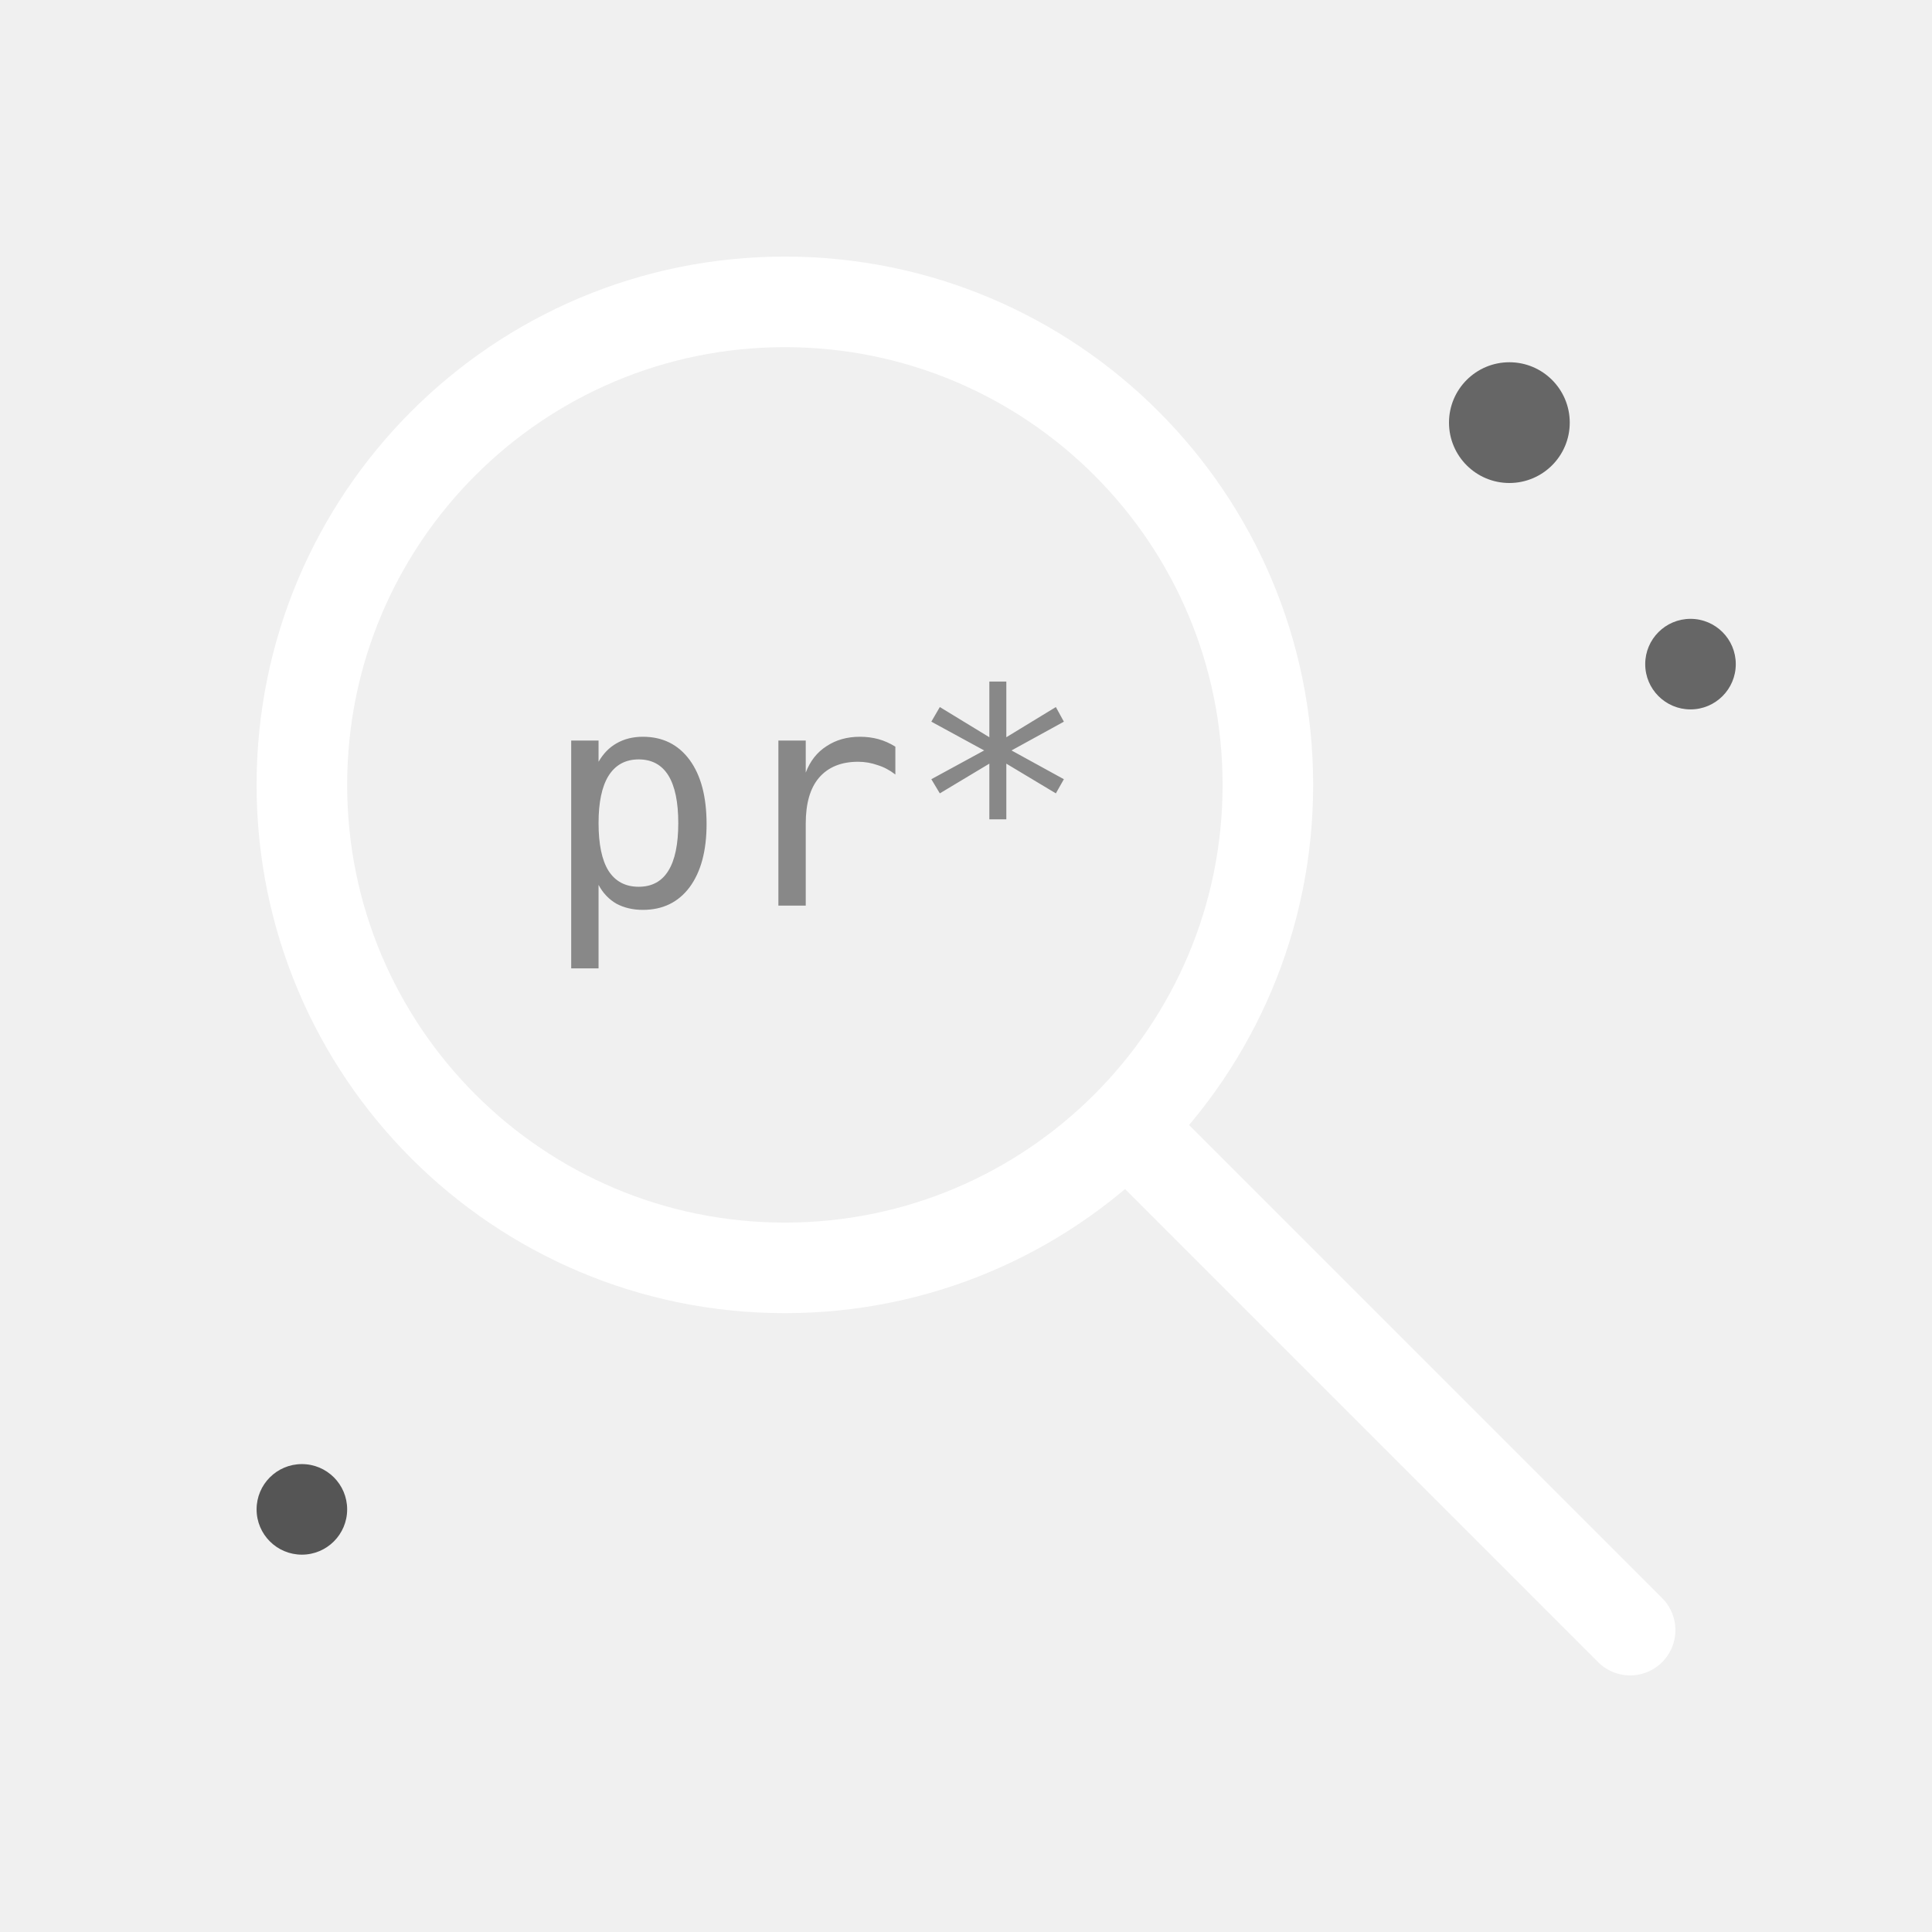
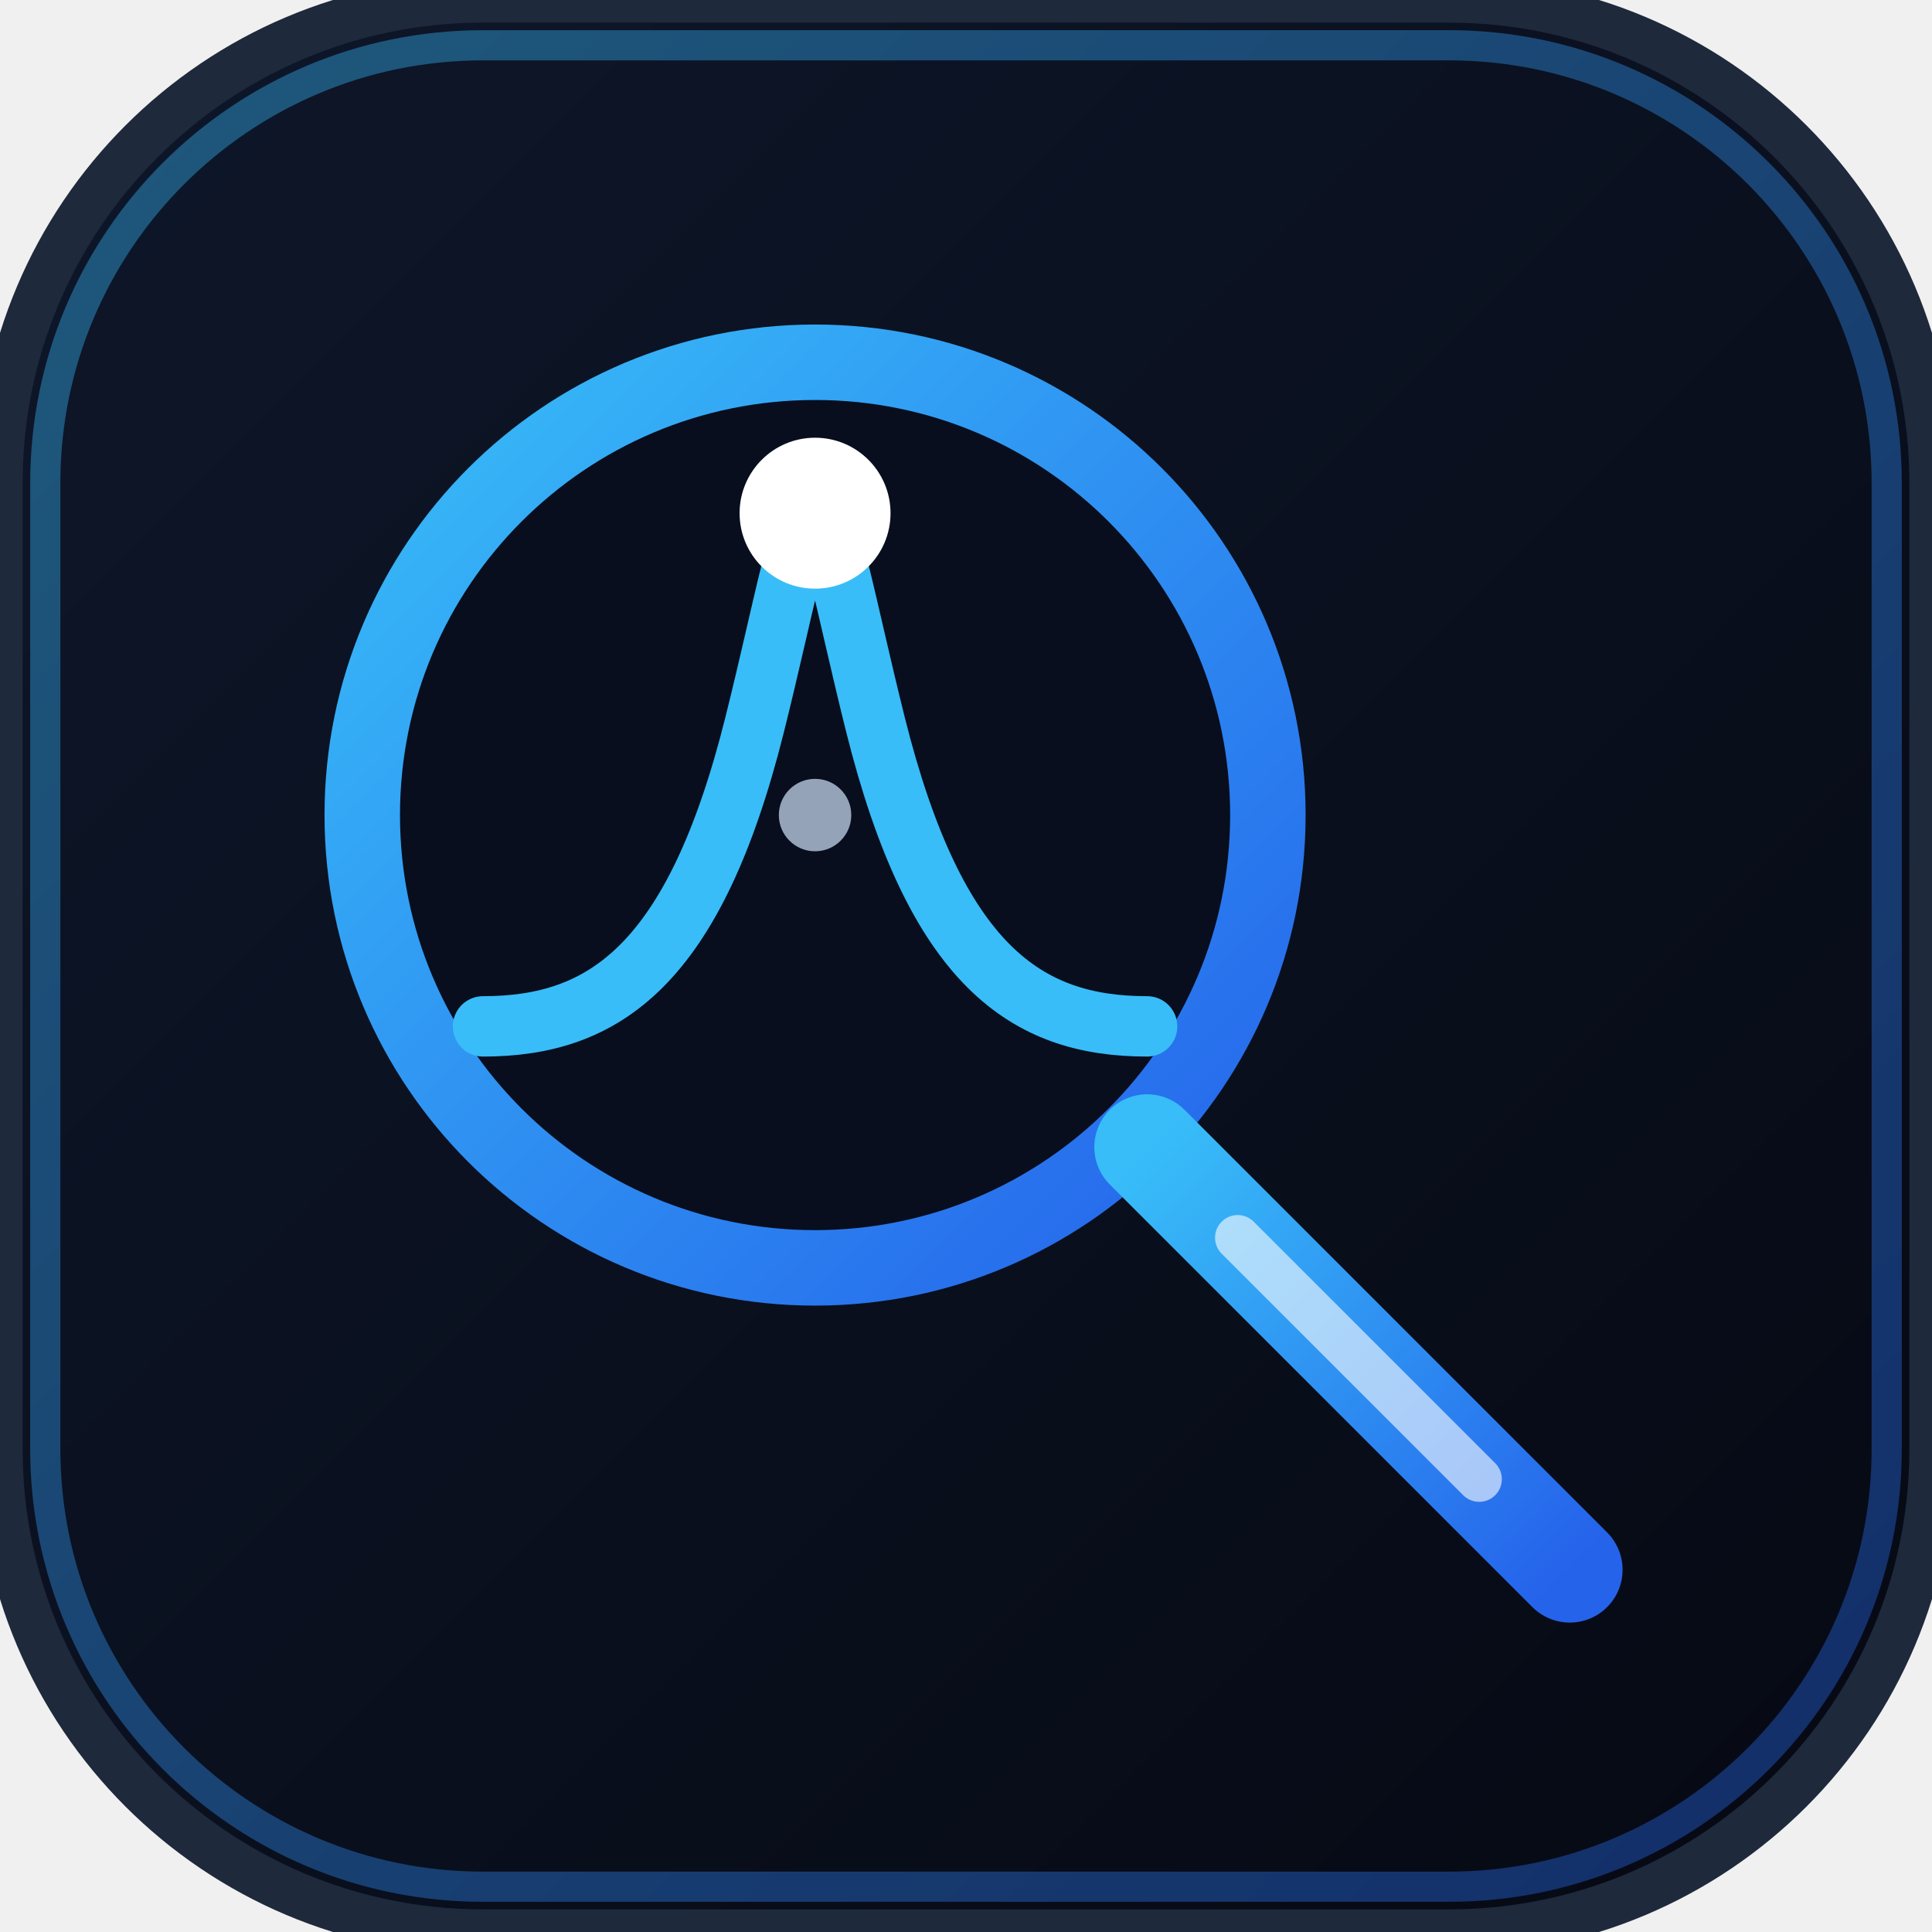
<svg xmlns="http://www.w3.org/2000/svg" viewBox="0 0 64 64" width="64" height="64">
-   <circle cx="26" cy="26" r="16" fill="none" stroke="#fff" stroke-width="3" />
-   <line x1="38" y1="38" x2="54" y2="54" stroke="#fff" stroke-width="3" stroke-linecap="round" />
-   <text x="18" y="30" font-family="monospace" font-size="10" fill="#888">pr*</text>
-   <circle cx="50" cy="14" r="2" fill="#666" />
-   <circle cx="56" cy="22" r="1.5" fill="#666" />
-   <circle cx="10" cy="50" r="1.5" fill="#555" />
+   <defs>
+     <linearGradient id="bg-search" x1="0%" y1="0%" x2="100%" y2="100%">
+       <stop offset="0%" stop-color="#0e172a" />
+       <stop offset="100%" stop-color="#060913" />
+     </linearGradient>
+     <linearGradient id="cyan-blue-search" x1="0%" y1="0%" x2="100%" y2="100%">
+       <stop offset="0%" stop-color="#38bdf8" />
+       <stop offset="100%" stop-color="#2563eb" />
+     </linearGradient>
+   </defs>
+   <rect width="64" height="64" rx="16" fill="url(#bg-search)" />
+   <rect width="64" height="64" rx="16" fill="none" stroke="#1e293b" stroke-width="1.5" />
+   <rect x="1.5" y="1.5" width="61" height="61" rx="14.5" fill="none" stroke="url(#cyan-blue-search)" stroke-width="1" stroke-opacity="0.4" />
+   <circle cx="27" cy="27" r="15" fill="#080e1e" stroke="url(#cyan-blue-search)" stroke-width="2.5" />
+   <line x1="38" y1="38" x2="52" y2="52" stroke="url(#cyan-blue-search)" stroke-width="3.5" stroke-linecap="round" />
+   <line x1="41" y1="41" x2="49" y2="49" stroke="#ffffff" stroke-width="1.5" stroke-linecap="round" stroke-opacity="0.6" />
+   <path d="M 16 34 C 20 34, 23 32, 25 24 C 26 20, 26.5 17, 27 17 C 27.5 17, 28 20, 29 24 C 31 32, 34 34, 38 34" fill="none" stroke="#38bdf8" stroke-width="2" stroke-linecap="round" />
+   <circle cx="27" cy="17" r="2.5" fill="#ffffff" />
+   <circle cx="27" cy="27" r="1.2" fill="#94a3b8" />
</svg>
